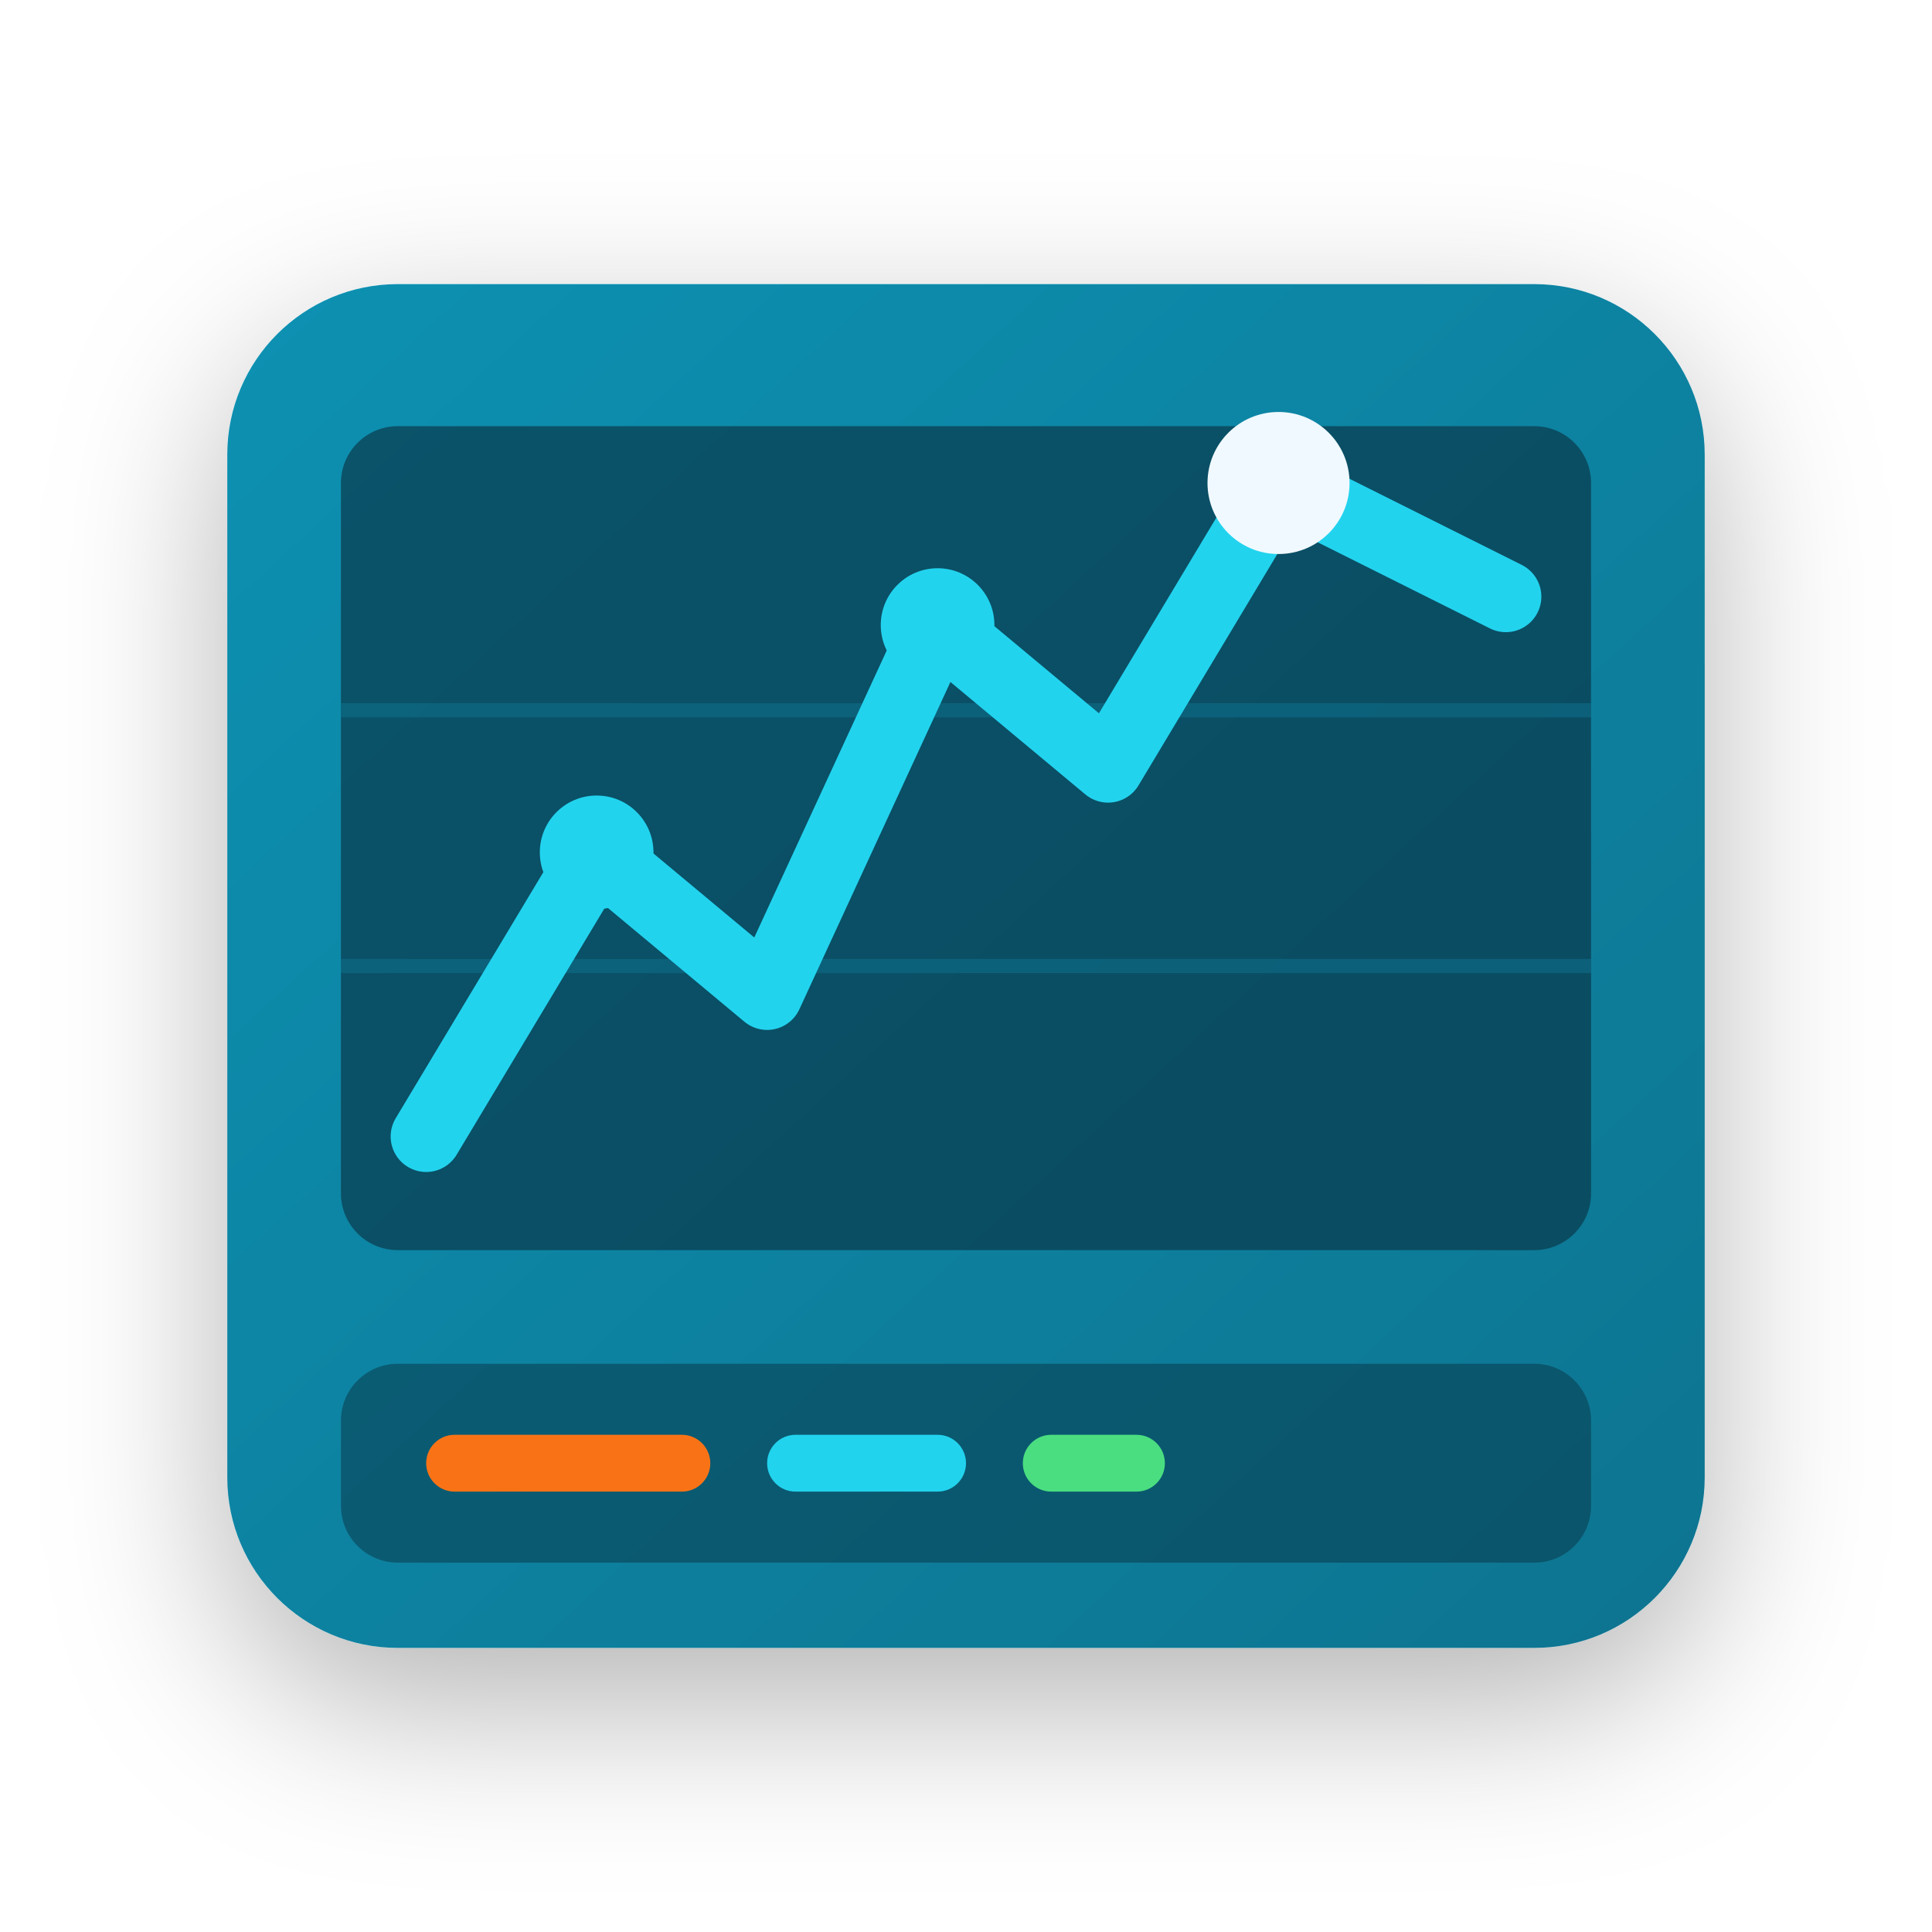
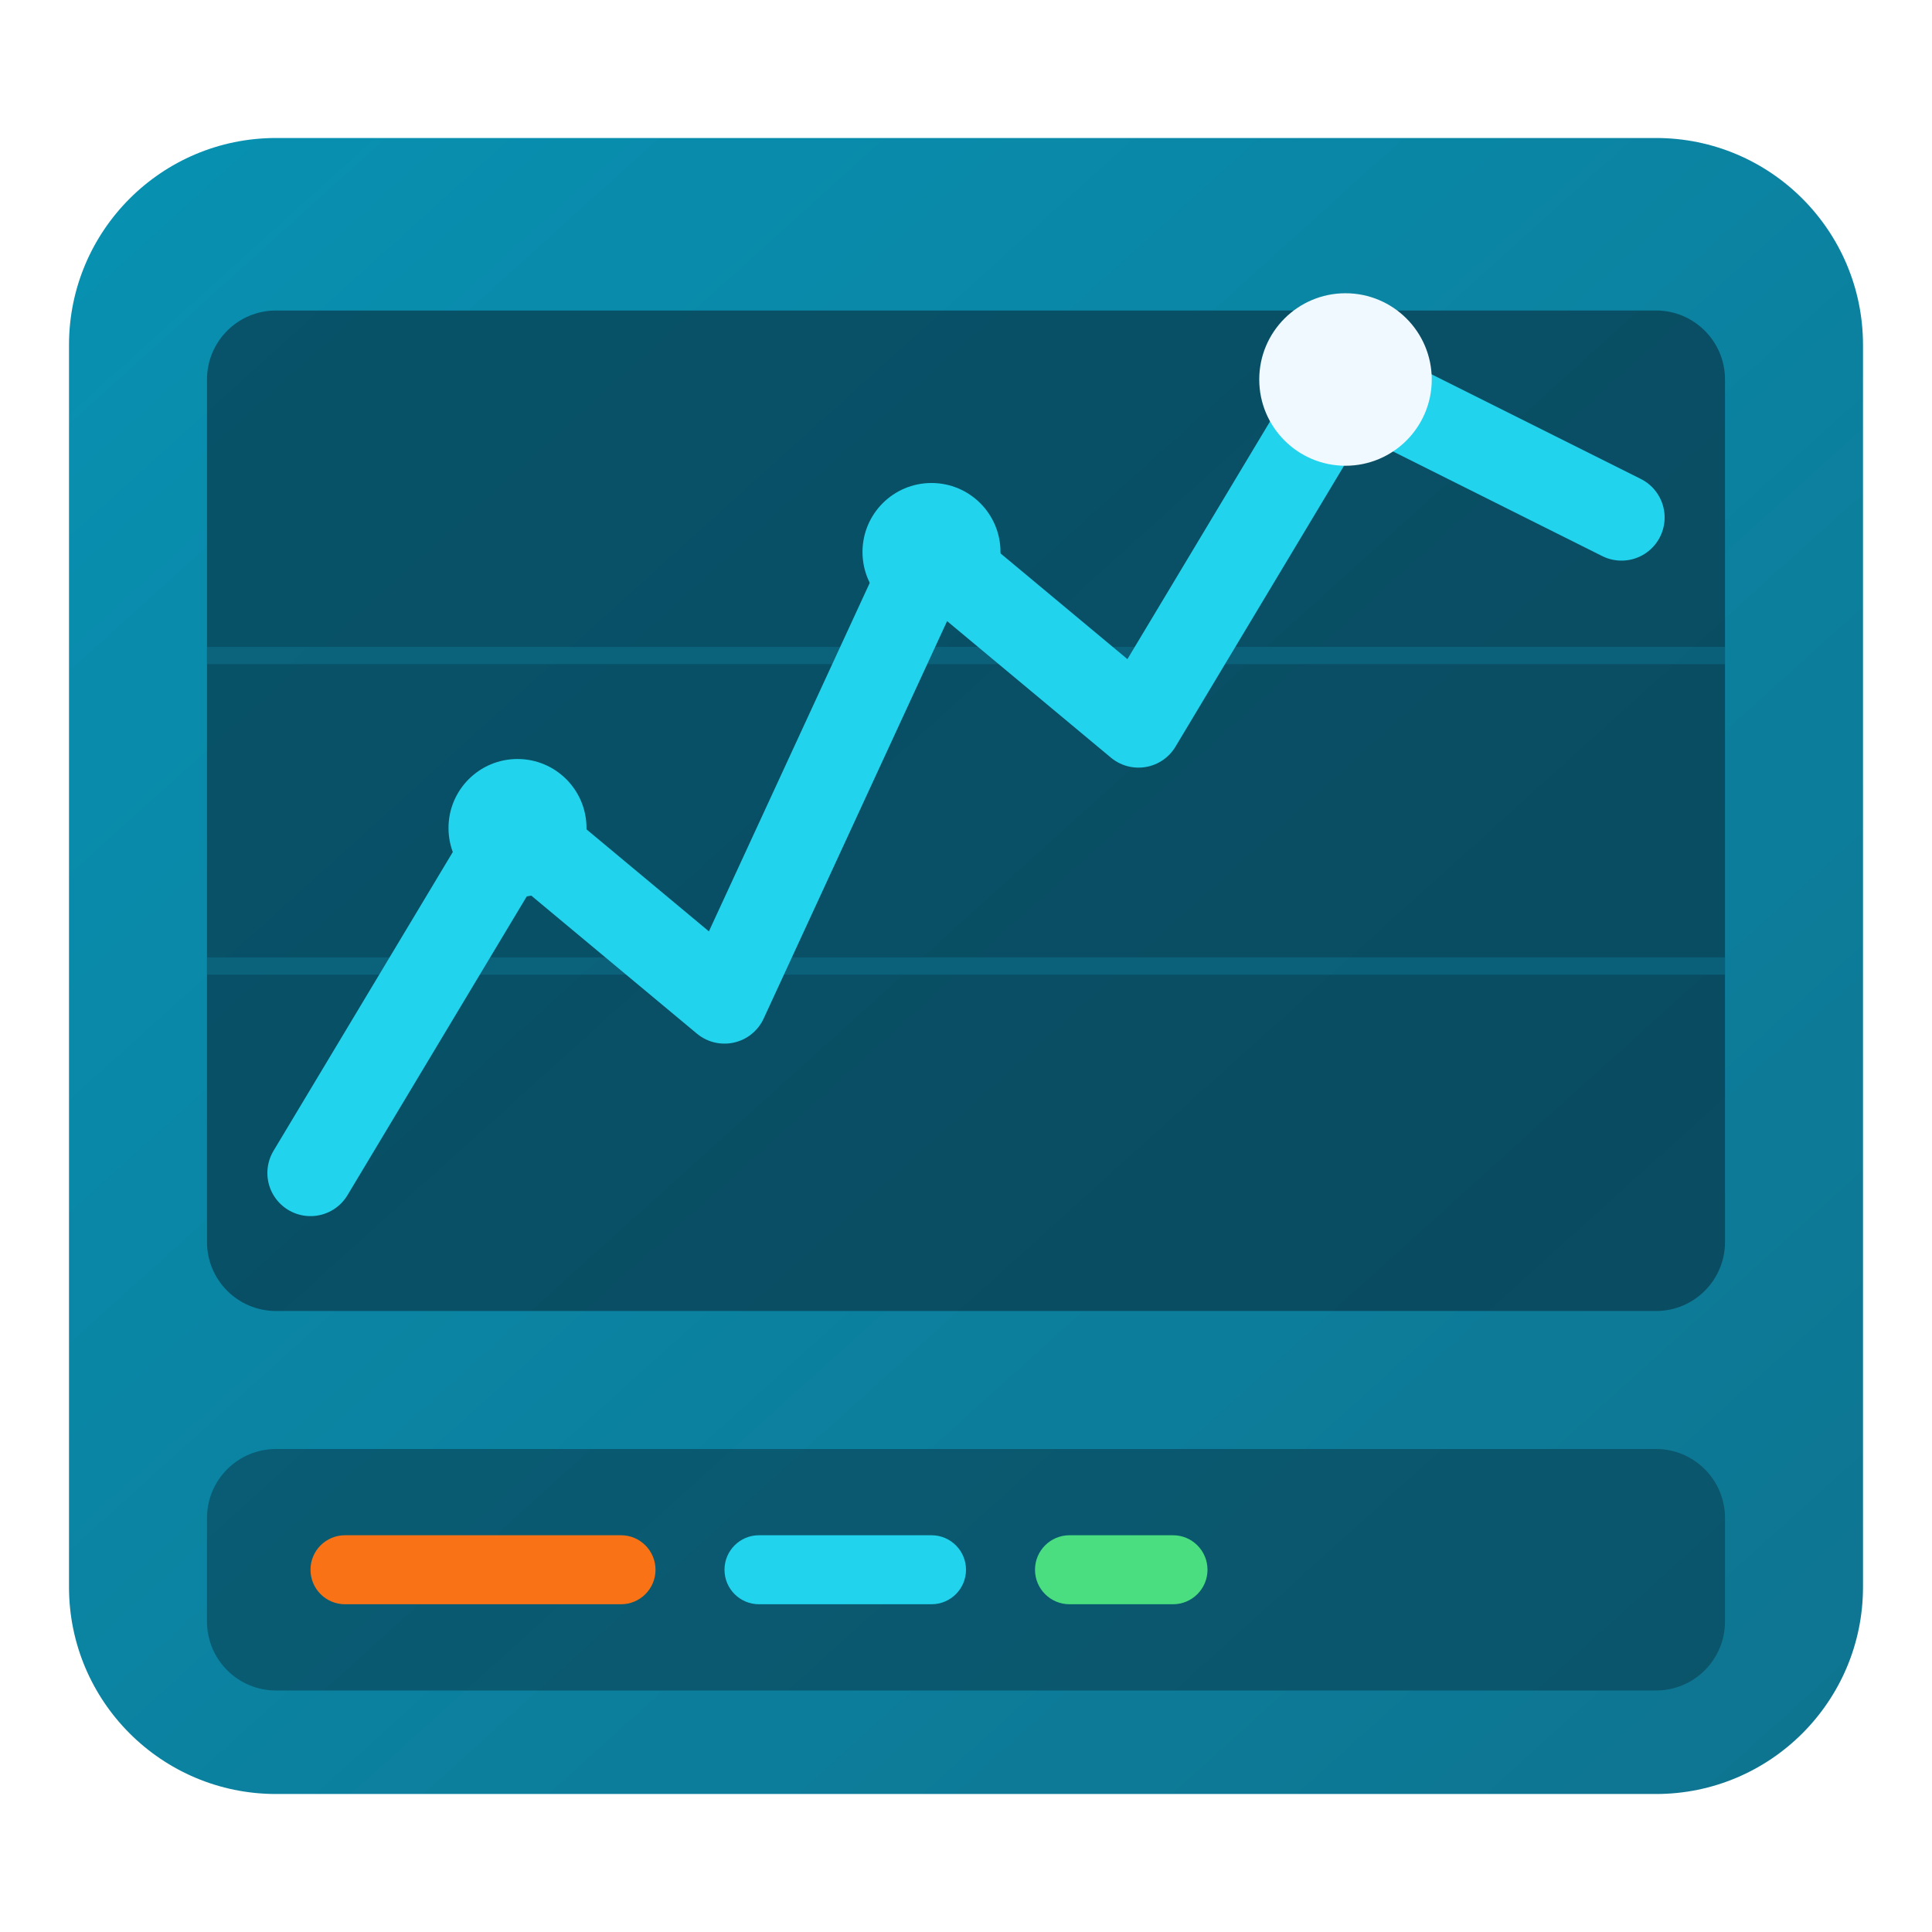
- <svg xmlns="http://www.w3.org/2000/svg" viewBox="-2 -2 68 68">
+ <svg xmlns="http://www.w3.org/2000/svg" viewBox="4 4 56 56">
  <defs>
    <linearGradient id="monitorGrad" x1="0%" y1="0%" x2="100%" y2="100%">
      <stop offset="0%" style="stop-color:#0891b2;stop-opacity:1" />
      <stop offset="100%" style="stop-color:#0e7490;stop-opacity:1" />
    </linearGradient>
-     <filter id="monitorShadow" x="-20%" y="-20%" width="140%" height="140%">
-       <feDropShadow dx="0" dy="2" stdDeviation="3" flood-opacity="0.3" />
-     </filter>
  </defs>
-   <rect x="6" y="8" width="52" height="48" rx="6" fill="url(#monitorGrad)" filter="url(#monitorShadow)" />
+   <rect x="6" y="8" width="52" height="48" rx="6" fill="url(#monitorGrad)" />
  <rect x="10" y="13" width="44" height="29" rx="2" fill="#083344" opacity="0.65" />
  <line x1="10" y1="23" x2="54" y2="23" stroke="#0e7490" stroke-width="0.5" opacity="0.5" />
  <line x1="10" y1="32" x2="54" y2="32" stroke="#0e7490" stroke-width="0.5" opacity="0.5" />
  <polyline points="13,38 19,28 25,33 31,20 37,25 43,15 51,19" fill="none" stroke="#22d3ee" stroke-width="2.5" stroke-linejoin="round" stroke-linecap="round" />
  <circle cx="19" cy="28" r="2" fill="#22d3ee" />
  <circle cx="31" cy="20" r="2" fill="#22d3ee" />
  <circle cx="43" cy="15" r="2.5" fill="#f0f9ff" />
  <rect x="10" y="46" width="44" height="7" rx="2" fill="#083344" opacity="0.5" />
  <rect x="13" y="48.5" width="10" height="2" rx="1" fill="#f97316" />
  <rect x="25" y="48.5" width="7" height="2" rx="1" fill="#22d3ee" />
  <rect x="34" y="48.5" width="5" height="2" rx="1" fill="#4ade80" />
</svg>
